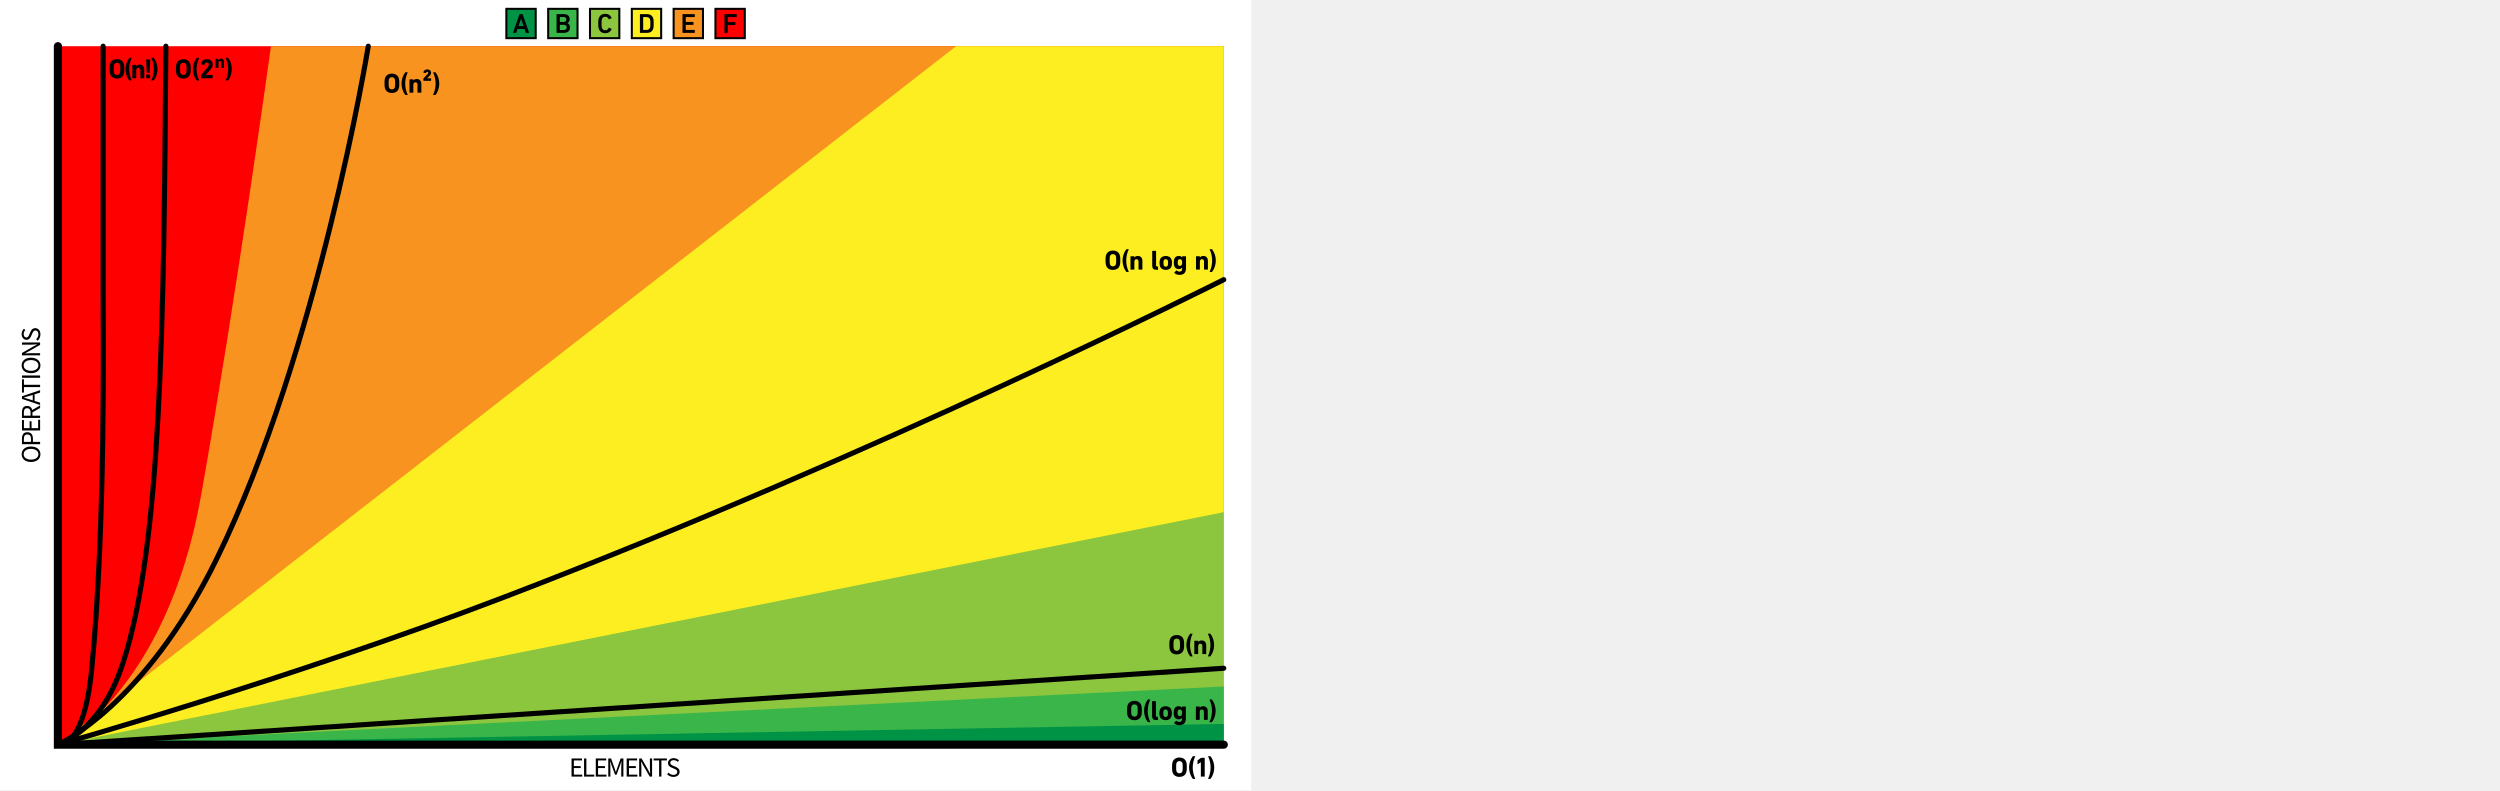
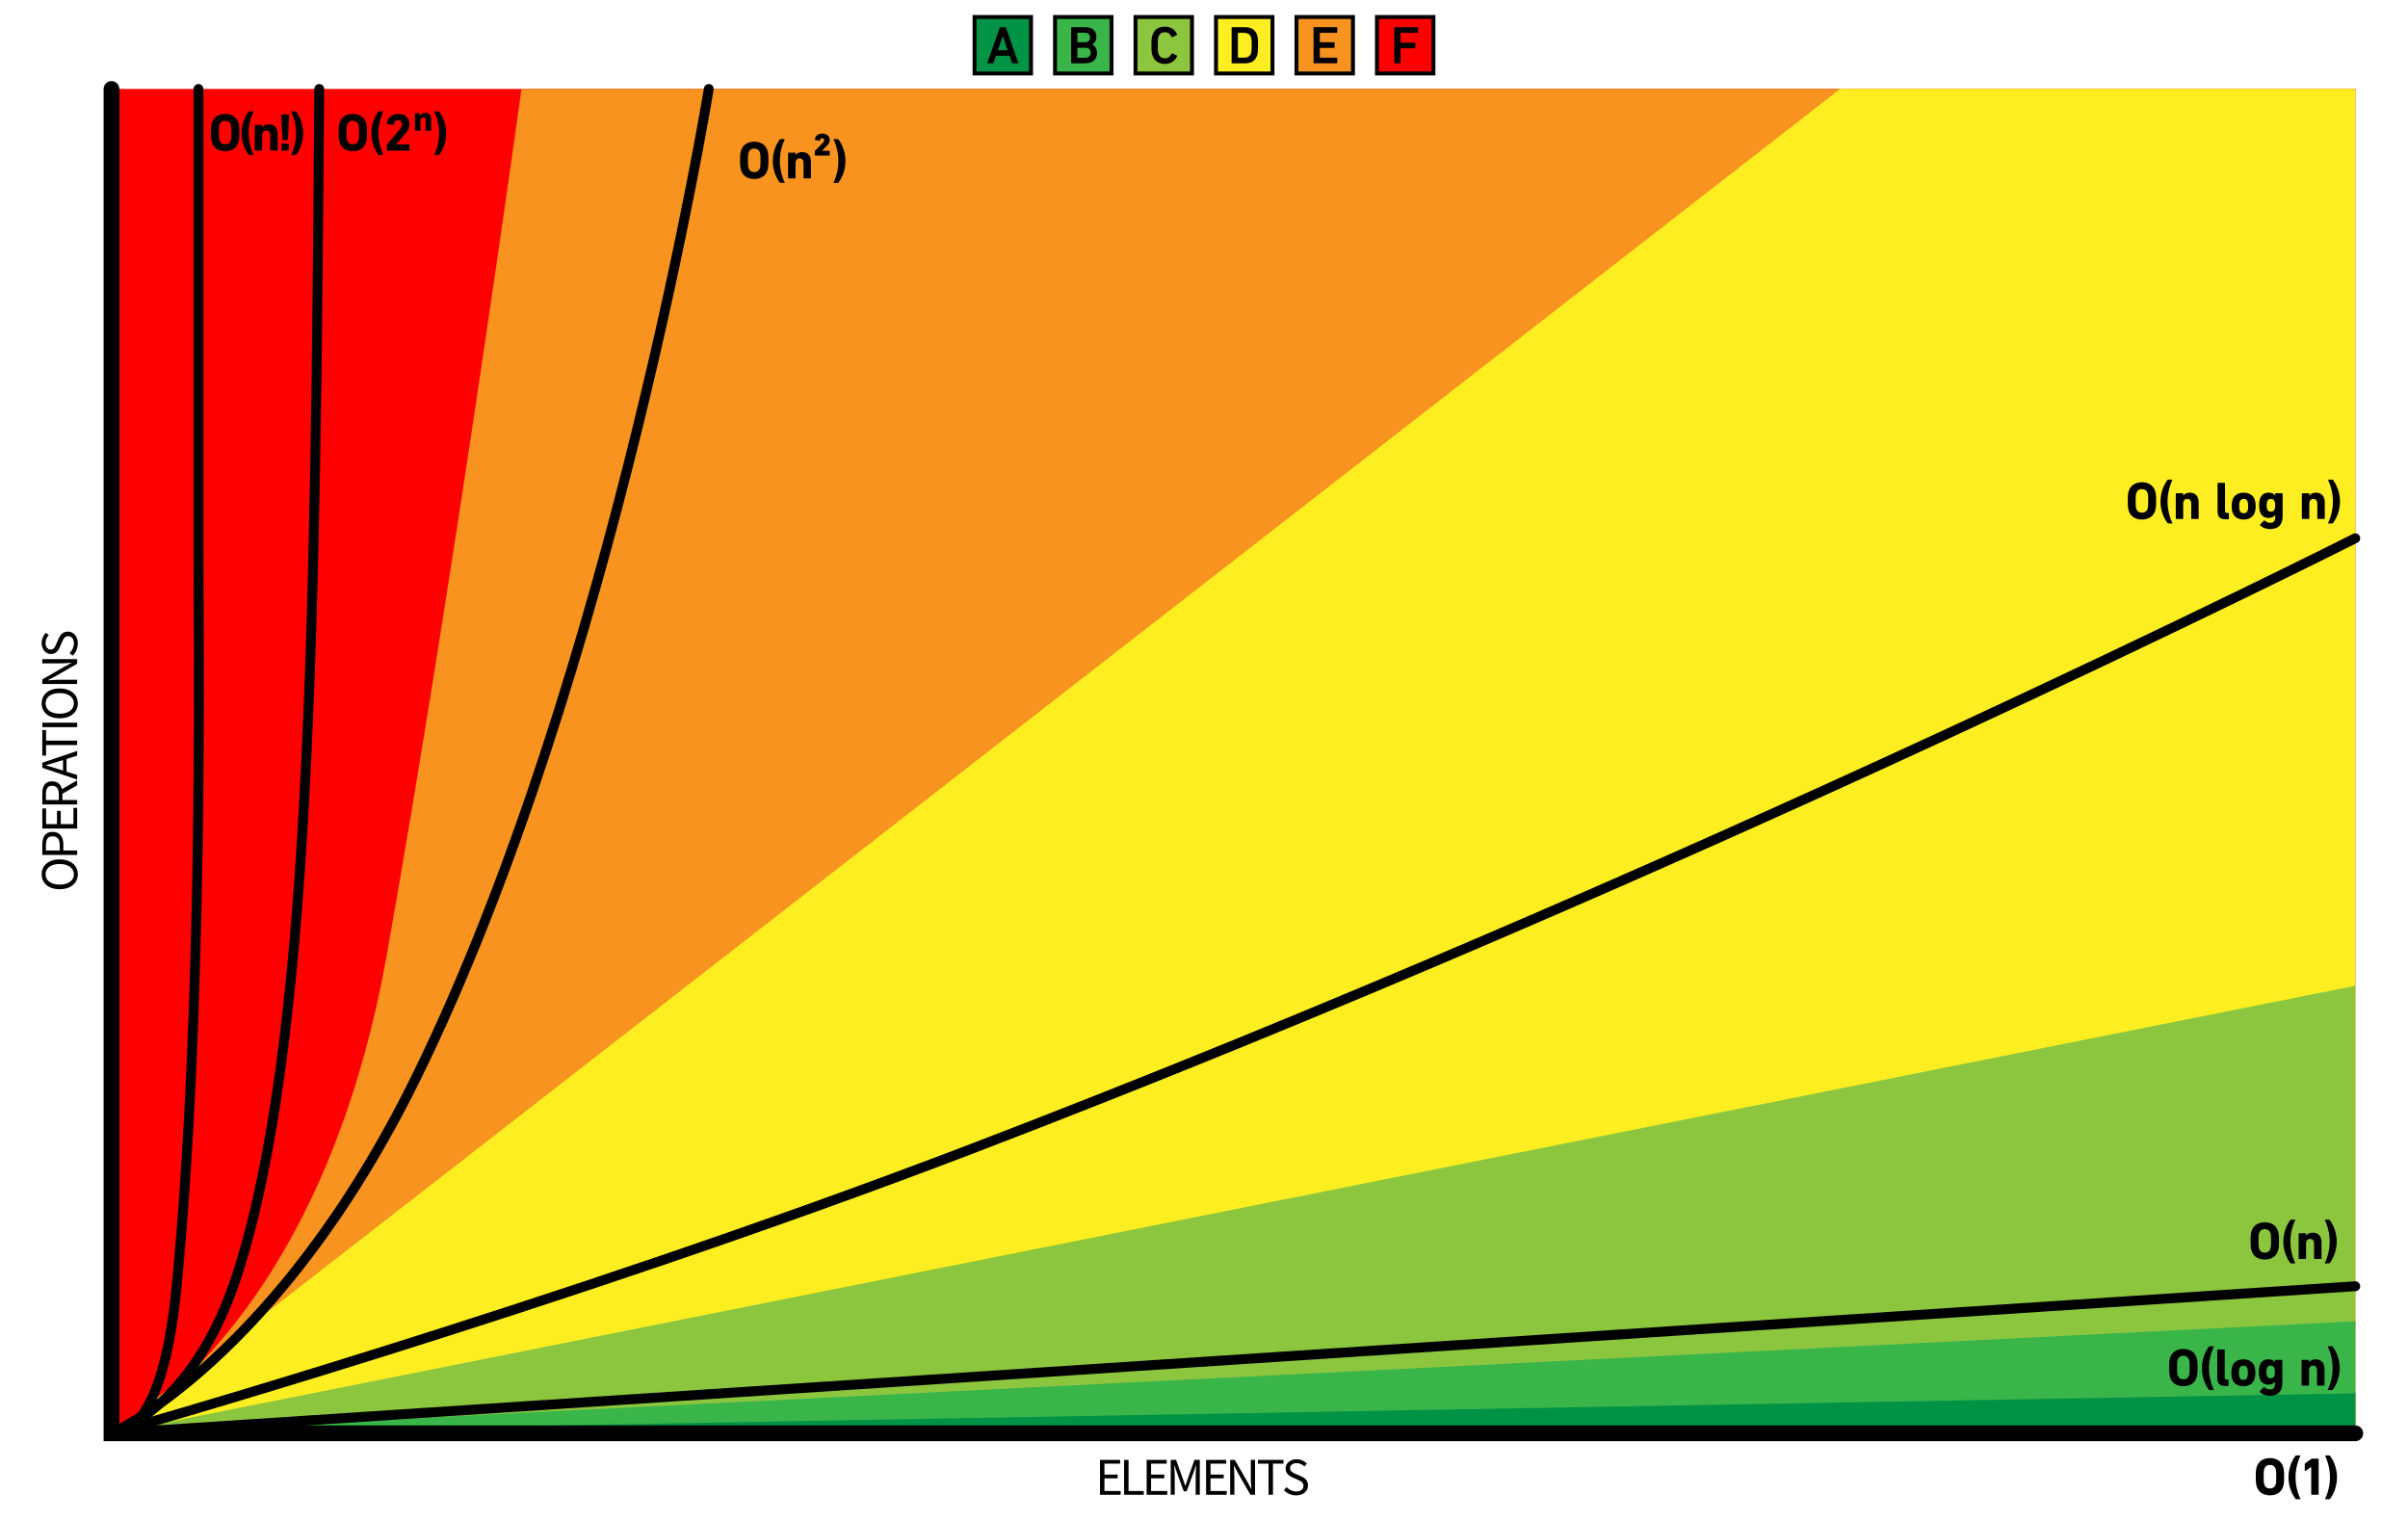
- <svg xmlns="http://www.w3.org/2000/svg" id="Calque_1" version="1.1" viewBox="0 0 4891.49 1546">
+ <svg xmlns="http://www.w3.org/2000/svg" id="Calque_1" version="1.1" viewBox="0 0 2448 1546">
  <defs>
    <style>
      .st0, .st1, .st2, .st3, .st4, .st5 {
        stroke-width: 4px;
      }

      .st0, .st1, .st2, .st3, .st4, .st5, .st6, .st7 {
        stroke: #000;
        stroke-miterlimit: 10;
      }

      .st0, .st8 {
        fill: #39b54a;
      }

      .st1, .st9 {
        fill: red;
      }

      .st2, .st10 {
        fill: #8cc63f;
      }

      .st3, .st11 {
        fill: #fcee21;
      }

      .st12, .st5 {
        fill: #009245;
      }

      .st4, .st13 {
        fill: #f7931e;
      }

      .st14 {
        fill: #fff;
      }

      .st6 {
        stroke-width: 16px;
      }

      .st6, .st7 {
        fill: none;
        stroke-linecap: round;
      }

      .st7 {
        stroke-width: 10px;
      }
    </style>
  </defs>
  <g id="Fond">
    <rect class="st14" width="2448" height="1546" />
  </g>
  <g id="Couleurs">
    <rect class="st9" x="113.34" y="90.42" width="2281.07" height="1366.6" />
    <path class="st13" d="M113.34,1457.01s210.88-98.01,280.18-488.09c69.3-390.08,136.63-878.5,136.63-878.5h1864.26v1366.6H113.34Z" />
    <polygon class="st11" points="113.34 1457.01 1870.67 90.42 2394.41 90.42 2394.41 547.16 2394.41 1457.01 113.34 1457.01" />
    <polygon class="st10" points="113.34 1457.01 2394.41 1002.08 2394.41 1457.01 113.34 1457.01" />
    <polygon class="st8" points="113.34 1457.01 2394.41 1343.16 2394.41 1457.01 113.34 1457.01" />
    <polygon class="st12" points="113.34 1457.01 2394.41 1457.01 2394.41 1416.42 113.34 1457.01" />
  </g>
  <g id="Lignes">
    <path class="st7" d="M113.34,1457.01s50.37,13.55,66-146.86c27.72-284.47,22.44-657.39,22.44-745.84V90.42" />
    <line class="st7" x1="113.34" y1="1457.01" x2="2394.41" y2="1307.51" />
    <path class="st7" d="M113.34,1457.01s452.45-127.72,874.21-289.09c732.59-280.31,1406.86-620.76,1406.86-620.76" />
    <path class="st7" d="M113.34,1457.01s168.97-74.91,310.21-362.69C623.07,687.84,720.57,90.42,720.57,90.42" />
    <path class="st7" d="M113.34,1457.01s83.16-22.11,128.05-162.04c74.59-232.54,79.2-658.71,83.16-1204.56" />
    <polyline class="st6" points="2394.41 1457.01 113.34 1457.01 113.34 90.42" />
  </g>
  <g id="Labels">
    <g>
      <path d="M228.9,153.69c-3.2,0-6-.74-8.4-2.21-2.39-1.48-4.06-3.71-5-6.7-.22-.65-.39-1.28-.51-1.89-.13-.61-.23-1.3-.3-2.05-.07-.76-.13-1.62-.16-2.59-.04-.97-.05-2.14-.05-3.51s.02-2.54.05-3.51c.04-.97.09-1.84.16-2.59.07-.76.17-1.44.3-2.05s.3-1.24.51-1.89c.94-2.95,2.6-5.17,5-6.67,2.39-1.49,5.19-2.24,8.4-2.24s6,.75,8.4,2.24c2.39,1.49,4.06,3.72,5,6.67.22.65.39,1.28.51,1.89.13.61.22,1.3.3,2.05.07.76.13,1.62.16,2.59.04.97.05,2.14.05,3.51s-.02,2.54-.05,3.51c-.04.97-.09,1.84-.16,2.59-.07.76-.17,1.44-.3,2.05s-.3,1.24-.51,1.89c-.94,2.99-2.6,5.22-5,6.7-2.39,1.48-5.19,2.21-8.4,2.21ZM228.9,146.67c1.51,0,2.75-.36,3.73-1.08.97-.72,1.66-1.71,2.05-2.97.11-.32.2-.69.27-1.11.07-.41.14-.92.19-1.51s.09-1.32.11-2.19c.02-.86.03-1.89.03-3.08s0-2.21-.03-3.08c-.02-.86-.05-1.59-.11-2.19-.05-.59-.12-1.1-.19-1.51-.07-.41-.16-.78-.27-1.11-.4-1.26-1.08-2.25-2.05-2.97s-2.21-1.08-3.73-1.08-2.75.36-3.73,1.08c-.97.72-1.66,1.71-2.05,2.97-.11.32-.2.69-.27,1.11-.07.41-.14.92-.19,1.51s-.09,1.32-.11,2.19c-.02.86-.03,1.89-.03,3.08s0,2.21.03,3.08c.02.86.05,1.59.11,2.19.05.59.12,1.1.19,1.51.07.41.16.78.27,1.11.4,1.26,1.08,2.25,2.05,2.97s2.21,1.08,3.73,1.08Z" />
      <path d="M252.56,157.09c-2.38-3.28-4.13-6.79-5.27-10.53-1.13-3.74-1.7-7.47-1.7-11.18s.57-7.43,1.7-11.18c1.13-3.74,2.89-7.25,5.27-10.53.25-.36.54-.54.86-.54h3.89c.4,0,.5.18.32.54-1.58,3.28-2.79,6.79-3.62,10.53s-1.24,7.47-1.24,11.18.42,7.45,1.27,11.23,2.04,7.27,3.59,10.48c.18.36.07.54-.32.54h-3.89c-.32,0-.61-.18-.86-.54Z" />
      <path d="M275.22,153.1c-.36,0-.54-.18-.54-.54v-15.05c0-1.44-.33-2.6-1-3.47s-1.68-1.3-3.05-1.3-2.3.43-3.02,1.3c-.72.87-1.08,2.02-1.08,3.47v15.05c0,.36-.18.54-.54.54h-6.48c-.36,0-.54-.18-.54-.54v-25.06c0-.36.18-.54.54-.54h6.48c.36,0,.54.18.54.54v1.84h.05c.61-.83,1.47-1.53,2.56-2.11,1.1-.58,2.49-.86,4.19-.86,1.44,0,2.72.23,3.83.7,1.12.47,2.05,1.13,2.81,2,.76.86,1.32,1.89,1.7,3.08s.57,2.5.57,3.94v16.47c0,.36-.18.54-.54.54h-6.48Z" />
      <path d="M287.73,142.35c-.36,0-.54-.18-.54-.54l-1.3-24.89c0-.36.18-.54.54-.54h7.02c.36,0,.54.18.54.54l-1.3,24.89c0,.36-.18.54-.54.54h-4.43,0ZM286.16,146.4c0-.36.18-.54.54-.54h6.48c.36,0,.54.18.54.54v6.16c0,.36-.18.54-.54.54h-6.48c-.36,0-.54-.18-.54-.54v-6.16Z" />
      <path d="M296.14,157.09c1.55-3.2,2.74-6.7,3.59-10.48s1.27-7.52,1.27-11.23-.41-7.43-1.24-11.18c-.83-3.74-2.03-7.25-3.62-10.53-.18-.36-.07-.54.32-.54h3.89c.32,0,.61.18.86.54,2.38,3.28,4.13,6.79,5.26,10.53s1.7,7.47,1.7,11.18-.57,7.43-1.7,11.18c-1.13,3.74-2.89,7.25-5.26,10.53-.25.36-.54.54-.86.54h-3.89c-.4,0-.5-.18-.32-.54Z" />
    </g>
    <g>
      <path d="M358.66,153.69c-3.2,0-6-.74-8.4-2.21-2.39-1.48-4.06-3.71-5-6.7-.22-.65-.39-1.28-.51-1.89-.13-.61-.23-1.3-.3-2.05-.07-.76-.13-1.62-.16-2.59-.04-.97-.05-2.14-.05-3.51s.02-2.54.05-3.51c.04-.97.09-1.84.16-2.59.07-.76.17-1.44.3-2.05.13-.61.3-1.24.51-1.89.94-2.95,2.6-5.17,5-6.67,2.39-1.49,5.19-2.24,8.4-2.24s6,.75,8.4,2.24c2.39,1.49,4.06,3.72,5,6.67.22.65.39,1.28.51,1.89.13.61.22,1.3.3,2.05.07.76.13,1.62.16,2.59.04.97.05,2.14.05,3.51s-.02,2.54-.05,3.51c-.04.97-.09,1.84-.16,2.59-.07.76-.17,1.44-.3,2.05-.13.61-.3,1.24-.51,1.89-.94,2.99-2.6,5.22-5,6.7-2.39,1.48-5.19,2.21-8.4,2.21ZM358.66,146.67c1.51,0,2.75-.36,3.73-1.08.97-.72,1.66-1.71,2.05-2.97.11-.32.2-.69.27-1.11.07-.41.14-.92.19-1.51s.09-1.32.11-2.19c.02-.86.03-1.89.03-3.08s0-2.21-.03-3.08c-.02-.86-.05-1.59-.11-2.19-.05-.59-.12-1.1-.19-1.51-.07-.41-.16-.78-.27-1.11-.4-1.26-1.08-2.25-2.05-2.97s-2.21-1.08-3.73-1.08-2.75.36-3.73,1.08c-.97.72-1.66,1.71-2.05,2.97-.11.32-.2.69-.27,1.11-.07.41-.14.92-.19,1.51s-.09,1.32-.11,2.19c-.02.86-.03,1.89-.03,3.08s0,2.21.03,3.08c.02.86.05,1.59.11,2.19.05.59.12,1.1.19,1.51.07.41.16.78.27,1.11.4,1.26,1.08,2.25,2.05,2.97s2.21,1.08,3.73,1.08Z" />
      <path d="M384.49,157.09c-2.38-3.28-4.13-6.79-5.27-10.53-1.13-3.74-1.7-7.47-1.7-11.18s.57-7.43,1.7-11.18c1.13-3.74,2.89-7.25,5.27-10.53.25-.36.54-.54.86-.54h3.89c.4,0,.5.18.32.54-1.58,3.28-2.79,6.79-3.62,10.53s-1.24,7.47-1.24,11.18.42,7.45,1.27,11.23c.85,3.78,2.04,7.27,3.59,10.48.18.36.07.54-.32.54h-3.89c-.32,0-.61-.18-.86-.54Z" />
      <path d="M393.32,147.54c0-.29.09-.54.27-.76l12.91-15.34c.72-.83,1.26-1.65,1.62-2.46.36-.81.54-1.68.54-2.62,0-1.22-.35-2.23-1.05-3.02-.7-.79-1.68-1.19-2.94-1.19-2.56,0-4,1.44-4.32,4.32,0,.36-.2.5-.59.43l-5.94-.97c-.36-.07-.5-.29-.43-.65.11-1.26.43-2.47.97-3.62s1.3-2.16,2.29-3.02c.99-.86,2.18-1.56,3.56-2.08,1.39-.52,2.96-.78,4.73-.78s3.34.27,4.73.81,2.56,1.28,3.54,2.22c.97.94,1.72,2.05,2.24,3.33s.78,2.66.78,4.14c0,1.77-.33,3.36-1,4.79-.67,1.42-1.58,2.8-2.73,4.14l-9.67,11.41v.11h12.85c.36,0,.54.18.54.54v5.3c0,.36-.18.54-.54.54h-21.82c-.36,0-.54-.18-.54-.54v-5.02h0Z" />
      <path d="M421.91,115.05h4.48l.48,2.33h.13c1.44-1.46,3.32-2.76,5.72-2.76,4.06,0,5.62,2.88,5.62,7.28v10.93h-5.61v-10.25c0-2.17-.31-3.26-2.15-3.26-1.1,0-1.96.62-3.07,1.68v11.83h-5.61v-17.78h0Z" />
      <path d="M441.56,157.09c1.55-3.2,2.74-6.7,3.59-10.48s1.27-7.52,1.27-11.23-.41-7.43-1.24-11.18c-.83-3.74-2.03-7.25-3.62-10.53-.18-.36-.07-.54.32-.54h3.89c.32,0,.61.18.86.54,2.38,3.28,4.13,6.79,5.26,10.53s1.7,7.47,1.7,11.18-.57,7.43-1.7,11.18c-1.13,3.74-2.89,7.25-5.26,10.53-.25.36-.54.54-.86.54h-3.89c-.4,0-.5-.18-.32-.54Z" />
    </g>
    <g>
      <path d="M766.77,181.94c-3.2,0-6-.74-8.4-2.21-2.39-1.48-4.06-3.71-5-6.7-.22-.65-.39-1.28-.51-1.89-.13-.61-.23-1.3-.3-2.05-.07-.76-.13-1.62-.16-2.59-.04-.97-.05-2.14-.05-3.51s.02-2.54.05-3.51c.04-.97.09-1.84.16-2.59.07-.76.17-1.44.3-2.05s.3-1.24.51-1.89c.94-2.95,2.6-5.17,5-6.67,2.39-1.49,5.19-2.24,8.4-2.24s6,.75,8.4,2.24c2.39,1.49,4.06,3.72,5,6.67.22.65.39,1.28.51,1.89.13.61.22,1.3.3,2.05.07.76.13,1.62.16,2.59.04.97.05,2.14.05,3.51s-.02,2.54-.05,3.51c-.04.97-.09,1.84-.16,2.59-.07.76-.17,1.44-.3,2.05s-.3,1.24-.51,1.89c-.94,2.99-2.6,5.22-5,6.7-2.39,1.48-5.19,2.21-8.4,2.21ZM766.77,174.92c1.51,0,2.75-.36,3.73-1.08.97-.72,1.66-1.71,2.05-2.97.11-.32.2-.69.27-1.11.07-.41.14-.92.19-1.51s.09-1.32.11-2.19c.02-.86.03-1.89.03-3.08s0-2.21-.03-3.08c-.02-.86-.05-1.59-.11-2.19-.05-.59-.12-1.1-.19-1.51-.07-.41-.16-.78-.27-1.11-.4-1.26-1.08-2.25-2.05-2.97s-2.21-1.08-3.73-1.08-2.75.36-3.73,1.08c-.97.72-1.66,1.71-2.05,2.97-.11.32-.2.69-.27,1.11-.07.41-.14.92-.19,1.51s-.09,1.32-.11,2.19c-.02.86-.03,1.89-.03,3.08s0,2.21.03,3.08c.02.86.05,1.59.11,2.19.05.59.12,1.1.19,1.51.07.41.16.78.27,1.11.4,1.26,1.08,2.25,2.05,2.97s2.21,1.08,3.73,1.08Z" />
      <path d="M792.6,185.35c-2.38-3.28-4.13-6.79-5.27-10.53-1.13-3.74-1.7-7.47-1.7-11.18s.57-7.43,1.7-11.18c1.13-3.74,2.89-7.25,5.27-10.53.25-.36.54-.54.86-.54h3.89c.4,0,.5.18.32.54-1.58,3.28-2.79,6.79-3.62,10.53s-1.24,7.47-1.24,11.18.42,7.45,1.27,11.23c.85,3.78,2.04,7.27,3.59,10.48.18.36.07.54-.32.54h-3.89c-.32,0-.61-.18-.86-.54h0Z" />
      <path d="M817.42,181.35c-.36,0-.54-.18-.54-.54v-15.05c0-1.44-.33-2.6-1-3.47s-1.68-1.3-3.05-1.3-2.3.43-3.02,1.3c-.72.87-1.08,2.02-1.08,3.47v15.05c0,.36-.18.54-.54.54h-6.48c-.36,0-.54-.18-.54-.54v-25.06c0-.36.18-.54.54-.54h6.48c.36,0,.54.18.54.54v1.84h.05c.61-.83,1.47-1.53,2.56-2.11,1.1-.58,2.49-.86,4.19-.86,1.44,0,2.72.23,3.83.7,1.12.47,2.05,1.13,2.81,2,.76.86,1.32,1.89,1.7,3.08s.57,2.5.57,3.94v16.47c0,.36-.18.54-.54.54h-6.48Z" />
-       <path d="M828.88,158.13c-.36,0-.54-.18-.54-.54v-3.56c0-.36.14-.67.43-.92l7.78-7.94c.4-.4.72-.82.97-1.27s.38-.93.38-1.43c0-.61-.17-1.1-.51-1.46s-.83-.54-1.47-.54c-1.24,0-1.97.68-2.19,2.05-.07.4-.27.56-.6.49l-4.31-.7c-.36-.07-.51-.27-.44-.59.04-.68.23-1.38.59-2.08.36-.7.85-1.34,1.48-1.92s1.41-1.04,2.35-1.4,2.03-.54,3.29-.54c2.16,0,3.93.6,5.32,1.8s2.08,2.81,2.08,4.82c0,1.15-.23,2.15-.68,3.01s-1.11,1.7-1.97,2.53l-5.18,5.28v.05h7.29c.36,0,.54.18.54.55v3.77c0,.36-.18.55-.54.55h-14.09.02Z" />
+       <path d="M828.88,158.13c-.36,0-.54-.18-.54-.54v-3.56c0-.36.14-.67.43-.92l7.78-7.94c.4-.4.72-.82.97-1.27s.38-.93.38-1.43c0-.61-.17-1.1-.51-1.46s-.83-.54-1.47-.54c-1.24,0-1.97.68-2.19,2.05-.07.4-.27.56-.6.49l-4.31-.7c-.36-.07-.51-.27-.44-.59.04-.68.23-1.38.59-2.08.36-.7.85-1.34,1.48-1.92s1.41-1.04,2.35-1.4,2.03-.54,3.29-.54c2.16,0,3.93.6,5.32,1.8s2.08,2.81,2.08,4.82c0,1.15-.23,2.15-.68,3.01s-1.11,1.7-1.97,2.53l-5.18,5.28v.05h7.29c.36,0,.54.18.54.55v3.77c0,.36-.18.55-.54.55h-14.09.02,0Z" />
      <path d="M847.46,185.35c1.55-3.2,2.74-6.7,3.59-10.48.85-3.78,1.27-7.52,1.27-11.23s-.41-7.43-1.24-11.18c-.83-3.74-2.03-7.25-3.62-10.53-.18-.36-.07-.54.32-.54h3.89c.32,0,.61.18.86.54,2.38,3.28,4.13,6.79,5.26,10.53s1.7,7.47,1.7,11.18-.57,7.43-1.7,11.18c-1.13,3.74-2.89,7.25-5.26,10.53-.25.36-.54.54-.86.54h-3.89c-.4,0-.5-.18-.32-.54h0Z" />
    </g>
    <g>
      <path d="M2177.52,528.13c-3.2,0-6-.74-8.4-2.21-2.39-1.48-4.06-3.71-4.99-6.7-.22-.65-.39-1.28-.51-1.89-.13-.61-.22-1.3-.3-2.05-.07-.76-.13-1.62-.16-2.59-.04-.97-.05-2.14-.05-3.51s.02-2.54.05-3.51c.04-.97.09-1.84.16-2.59s.17-1.44.3-2.05c.13-.61.3-1.24.51-1.89.94-2.95,2.6-5.17,4.99-6.67,2.39-1.49,5.19-2.24,8.4-2.24s6,.75,8.4,2.24c2.39,1.49,4.06,3.72,4.99,6.67.22.65.39,1.28.51,1.89.12.61.22,1.3.3,2.05.07.76.12,1.62.16,2.59.04.97.05,2.14.05,3.51s-.02,2.54-.05,3.51c-.04.97-.09,1.84-.16,2.59-.07.76-.17,1.44-.3,2.05-.13.61-.3,1.24-.51,1.89-.94,2.99-2.6,5.22-4.99,6.7-2.39,1.48-5.19,2.21-8.4,2.21ZM2177.52,521.11c1.51,0,2.75-.36,3.73-1.08.97-.72,1.66-1.71,2.05-2.97.11-.32.2-.69.27-1.11.07-.41.13-.92.19-1.51.05-.59.09-1.32.11-2.19.02-.86.03-1.89.03-3.08s0-2.21-.03-3.08c-.02-.86-.05-1.59-.11-2.19-.05-.59-.12-1.1-.19-1.51-.07-.41-.16-.78-.27-1.11-.4-1.26-1.08-2.25-2.05-2.97s-2.21-1.08-3.73-1.08-2.75.36-3.73,1.08c-.97.72-1.66,1.71-2.05,2.97-.11.32-.2.69-.27,1.11-.07.41-.13.92-.19,1.51-.05.59-.09,1.32-.11,2.19-.02.86-.03,1.89-.03,3.08s0,2.21.03,3.08c.02.86.05,1.59.11,2.19.05.59.12,1.1.19,1.51.07.41.16.78.27,1.11.4,1.26,1.08,2.25,2.05,2.97s2.21,1.08,3.73,1.08Z" />
      <path d="M2203.35,531.53c-2.38-3.28-4.13-6.79-5.26-10.53-1.13-3.74-1.7-7.47-1.7-11.18s.57-7.43,1.7-11.18c1.13-3.74,2.89-7.25,5.26-10.53.25-.36.54-.54.86-.54h3.89c.4,0,.5.18.32.54-1.58,3.28-2.79,6.79-3.62,10.53s-1.24,7.47-1.24,11.18.42,7.45,1.27,11.23c.84,3.78,2.04,7.27,3.59,10.48.18.36.07.54-.32.54h-3.89c-.32,0-.61-.18-.86-.54h0Z" />
      <path d="M2228.17,527.54c-.36,0-.54-.18-.54-.54v-15.05c0-1.44-.33-2.6-1-3.47s-1.68-1.3-3.05-1.3-2.3.43-3.02,1.3-1.08,2.02-1.08,3.47v15.05c0,.36-.18.54-.54.54h-6.48c-.36,0-.54-.18-.54-.54v-25.06c0-.36.18-.54.54-.54h6.48c.36,0,.54.18.54.54v1.84h.05c.61-.83,1.47-1.53,2.57-2.11s2.49-.86,4.18-.86c1.44,0,2.72.23,3.83.7,1.12.47,2.05,1.13,2.81,2,.76.86,1.32,1.89,1.7,3.08.38,1.19.57,2.5.57,3.94v16.47c0,.36-.18.54-.54.54h-6.48Z" />
      <path d="M2262.51,527.86c-2.92,0-5-.66-6.24-1.97s-1.86-3.43-1.86-6.35v-28.19c0-.36.18-.54.54-.54h6.48c.36,0,.54.18.54.54v27.64c0,.9.18,1.54.54,1.92s.94.57,1.73.57h1.13c.36,0,.54.18.54.54v5.3c0,.36-.18.54-.54.54h-2.86,0Z" />
      <path d="M2280.94,528.13c-2.77,0-5.17-.63-7.18-1.89-2.02-1.26-3.4-3.08-4.16-5.45-.29-.94-.5-1.9-.65-2.89-.14-.99-.22-2.13-.22-3.43s.07-2.44.22-3.43c.14-.99.36-1.95.65-2.89.76-2.38,2.14-4.19,4.16-5.45s4.41-1.89,7.18-1.89,5.17.63,7.18,1.89c2.02,1.26,3.4,3.08,4.16,5.45.29.94.5,1.9.65,2.89.14.99.22,2.13.22,3.43s-.07,2.44-.22,3.43c-.14.99-.36,1.95-.65,2.89-.76,2.38-2.14,4.19-4.16,5.45s-4.41,1.89-7.18,1.89ZM2280.94,521.76c2.09,0,3.44-.94,4.05-2.81.18-.61.31-1.23.38-1.86.07-.63.11-1.5.11-2.62s-.04-1.99-.11-2.62-.2-1.25-.38-1.86c-.61-1.87-1.96-2.81-4.05-2.81s-3.44.94-4.05,2.81c-.18.61-.31,1.23-.38,1.86-.07.63-.11,1.5-.11,2.62s.04,1.99.11,2.62.2,1.25.38,1.86c.61,1.87,1.96,2.81,4.05,2.81Z" />
-       <path d="M2307.55,537.85c-.97,0-1.94-.1-2.92-.3-.97-.2-1.9-.47-2.78-.81-.88-.34-1.68-.76-2.4-1.24-.72-.49-1.32-1.02-1.78-1.59-.22-.29-.2-.56.05-.81l3.83-3.89c.25-.25.52-.25.81,0,.83.72,1.67,1.28,2.54,1.67.86.4,1.82.59,2.86.59,1.84,0,3.17-.48,4-1.43s1.24-2.4,1.24-4.35v-2.21h-.05c-.58.94-1.42,1.67-2.54,2.21-1.12.54-2.5.81-4.16.81-2.16,0-3.99-.53-5.48-1.59s-2.58-2.64-3.27-4.73c-.29-.97-.5-1.95-.65-2.94-.14-.99-.21-2.19-.21-3.59s.07-2.61.21-3.62.36-1.98.65-2.92c.68-2.09,1.77-3.66,3.27-4.73,1.49-1.06,3.32-1.59,5.48-1.59,1.66,0,3.04.27,4.16.81,1.12.54,1.96,1.28,2.54,2.21h.05v-1.89c0-.36.18-.54.54-.54h6.48c.36,0,.54.18.54.54v22.79c0,8.75-4.34,13.12-13.01,13.12v.02ZM2308.63,520.14c1.04,0,1.88-.23,2.51-.7.63-.47,1.09-1.17,1.38-2.11.18-.5.31-1.03.38-1.59.07-.56.11-1.25.11-2.08s-.04-1.52-.11-2.08c-.07-.56-.2-1.09-.38-1.59-.29-.94-.75-1.64-1.38-2.11-.63-.47-1.47-.7-2.51-.7s-1.87.23-2.48.7c-.61.47-1.08,1.17-1.4,2.11-.14.5-.25,1.04-.32,1.59-.07.56-.11,1.25-.11,2.08s.04,1.52.11,2.08.18,1.09.32,1.59c.32.94.79,1.64,1.4,2.11.61.47,1.44.7,2.48.7Z" />
+       <path d="M2307.55,537.85c-.97,0-1.94-.1-2.92-.3-.97-.2-1.9-.47-2.78-.81-.88-.34-1.68-.76-2.4-1.24-.72-.49-1.32-1.02-1.78-1.59-.22-.29-.2-.56.05-.81l3.83-3.89c.25-.25.52-.25.81,0,.83.72,1.67,1.28,2.54,1.67.86.4,1.82.59,2.86.59,1.84,0,3.17-.48,4-1.43s1.24-2.4,1.24-4.35v-2.21h-.05c-.58.94-1.42,1.67-2.54,2.21-1.12.54-2.5.81-4.16.81-2.16,0-3.99-.53-5.48-1.59s-2.58-2.64-3.27-4.73c-.29-.97-.5-1.95-.65-2.94-.14-.99-.21-2.19-.21-3.59s.07-2.61.21-3.62.36-1.98.65-2.92c.68-2.09,1.77-3.66,3.27-4.73,1.49-1.06,3.32-1.59,5.48-1.59,1.66,0,3.04.27,4.16.81,1.12.54,1.96,1.28,2.54,2.21h.05v-1.89c0-.36.18-.54.54-.54h6.48c.36,0,.54.18.54.54v22.79c0,8.75-4.34,13.12-13.01,13.12v.02h0ZM2308.63,520.14c1.04,0,1.88-.23,2.51-.7.63-.47,1.09-1.17,1.38-2.11.18-.5.31-1.03.38-1.59.07-.56.11-1.25.11-2.08s-.04-1.52-.11-2.08c-.07-.56-.2-1.09-.38-1.59-.29-.94-.75-1.64-1.38-2.11-.63-.47-1.47-.7-2.51-.7s-1.87.23-2.48.7c-.61.47-1.08,1.17-1.4,2.11-.14.5-.25,1.04-.32,1.59-.07.56-.11,1.25-.11,2.08s.04,1.52.11,2.08.18,1.09.32,1.59c.32.94.79,1.64,1.4,2.11.61.47,1.44.7,2.48.7Z" />
      <path d="M2356.36,527.54c-.36,0-.54-.18-.54-.54v-15.05c0-1.44-.33-2.6-1-3.47s-1.68-1.3-3.05-1.3c-1.29,0-2.3.43-3.02,1.3s-1.08,2.02-1.08,3.47v15.05c0,.36-.18.54-.54.54h-6.48c-.36,0-.54-.18-.54-.54v-25.06c0-.36.18-.54.54-.54h6.48c.36,0,.54.18.54.54v1.84h.05c.61-.83,1.47-1.53,2.56-2.11,1.1-.58,2.49-.86,4.19-.86,1.44,0,2.72.23,3.83.7,1.12.47,2.05,1.13,2.81,2,.76.86,1.32,1.89,1.7,3.08.38,1.19.57,2.5.57,3.94v16.47c0,.36-.18.54-.54.54h-6.48Z" />
      <path d="M2366.81,531.53c1.55-3.2,2.75-6.7,3.59-10.48.85-3.78,1.27-7.52,1.27-11.23s-.41-7.43-1.24-11.18c-.83-3.74-2.04-7.25-3.62-10.53-.18-.36-.07-.54.32-.54h3.89c.32,0,.61.18.86.54,2.38,3.28,4.13,6.79,5.27,10.53,1.13,3.74,1.7,7.47,1.7,11.18s-.57,7.43-1.7,11.18c-1.13,3.74-2.89,7.25-5.27,10.53-.25.36-.54.54-.86.54h-3.89c-.4,0-.5-.18-.32-.54h0Z" />
    </g>
    <g>
      <path d="M2302.41,1280.39c-3.2,0-6-.74-8.4-2.21-2.39-1.48-4.06-3.71-5-6.7-.22-.65-.39-1.28-.51-1.89s-.22-1.3-.3-2.05c-.07-.76-.13-1.62-.16-2.59-.04-.97-.05-2.14-.05-3.51s.02-2.54.05-3.51.09-1.84.16-2.59.17-1.44.3-2.05c.13-.61.3-1.24.51-1.89.94-2.95,2.6-5.17,5-6.67,2.39-1.49,5.19-2.24,8.4-2.24s6,.75,8.4,2.24c2.39,1.49,4.06,3.72,5,6.67.22.65.39,1.28.51,1.89.13.61.22,1.3.3,2.05.07.76.13,1.62.16,2.59.04.97.05,2.14.05,3.51s-.02,2.54-.05,3.51c-.04.97-.09,1.84-.16,2.59-.07.76-.17,1.44-.3,2.05-.13.61-.3,1.24-.51,1.89-.94,2.99-2.6,5.22-5,6.7-2.39,1.48-5.19,2.21-8.4,2.21ZM2302.41,1273.37c1.51,0,2.75-.36,3.73-1.08.97-.72,1.66-1.71,2.05-2.97.11-.32.2-.69.27-1.11s.14-.92.19-1.51.09-1.32.11-2.19.03-1.89.03-3.08,0-2.21-.03-3.08c-.02-.86-.05-1.59-.11-2.19-.05-.59-.12-1.1-.19-1.51-.07-.41-.16-.78-.27-1.11-.4-1.26-1.08-2.25-2.05-2.97s-2.21-1.08-3.73-1.08-2.75.36-3.73,1.08c-.97.72-1.66,1.71-2.05,2.97-.11.32-.2.69-.27,1.11s-.13.92-.19,1.51c-.05.59-.09,1.32-.11,2.19-.02.86-.03,1.89-.03,3.08s0,2.21.03,3.08c.02.86.05,1.59.11,2.19.05.59.12,1.1.19,1.51.07.41.16.78.27,1.11.4,1.26,1.08,2.25,2.05,2.97s2.21,1.08,3.73,1.08Z" />
      <path d="M2328.23,1283.79c-2.38-3.28-4.13-6.79-5.26-10.53-1.13-3.74-1.7-7.47-1.7-11.18s.57-7.43,1.7-11.18c1.13-3.74,2.89-7.25,5.26-10.53.25-.36.54-.54.86-.54h3.89c.4,0,.5.18.32.54-1.58,3.28-2.79,6.79-3.62,10.53-.83,3.75-1.24,7.47-1.24,11.18s.42,7.45,1.27,11.23c.84,3.78,2.04,7.27,3.59,10.48.18.36.07.54-.32.54h-3.89c-.32,0-.61-.18-.86-.54h0Z" />
      <path d="M2353.06,1279.79c-.36,0-.54-.18-.54-.54v-15.05c0-1.44-.33-2.6-1-3.46-.67-.87-1.68-1.3-3.05-1.3s-2.3.43-3.02,1.3-1.08,2.02-1.08,3.46v15.05c0,.36-.18.54-.54.54h-6.48c-.36,0-.54-.18-.54-.54v-25.06c0-.36.18-.54.54-.54h6.48c.36,0,.54.18.54.54v1.84h.05c.61-.83,1.47-1.53,2.56-2.11,1.1-.58,2.49-.86,4.19-.86,1.44,0,2.72.23,3.83.7,1.12.47,2.05,1.13,2.81,2s1.32,1.89,1.7,3.08.57,2.5.57,3.94v16.47c0,.36-.18.54-.54.54h-6.48Z" />
      <path d="M2363.5,1283.79c1.55-3.21,2.75-6.7,3.59-10.48.85-3.78,1.27-7.52,1.27-11.23s-.41-7.43-1.24-11.18c-.83-3.74-2.03-7.25-3.62-10.53-.18-.36-.07-.54.32-.54h3.89c.32,0,.61.18.86.54,2.38,3.28,4.13,6.79,5.26,10.53,1.13,3.75,1.7,7.47,1.7,11.18s-.57,7.43-1.7,11.18c-1.13,3.74-2.89,7.25-5.26,10.53-.25.36-.54.54-.86.54h-3.89c-.4,0-.5-.18-.32-.54h0Z" />
    </g>
    <g>
      <path d="M2219.63,1409.13c-3.2,0-6-.74-8.4-2.21-2.39-1.48-4.06-3.71-5-6.7-.22-.65-.39-1.28-.51-1.89-.13-.61-.22-1.3-.3-2.05s-.13-1.62-.16-2.59-.05-2.14-.05-3.51.02-2.54.05-3.51c.04-.97.09-1.84.16-2.59s.17-1.44.3-2.05c.13-.61.3-1.24.51-1.89.94-2.95,2.6-5.17,5-6.67,2.39-1.49,5.19-2.24,8.4-2.24s6,.75,8.4,2.24c2.39,1.5,4.06,3.72,5,6.67.22.65.39,1.28.51,1.89.13.61.22,1.3.3,2.05.07.76.13,1.62.16,2.59.04.97.05,2.14.05,3.51s-.02,2.54-.05,3.51c-.04.97-.09,1.84-.16,2.59-.07.76-.17,1.44-.3,2.05-.13.61-.3,1.24-.51,1.89-.94,2.99-2.6,5.22-5,6.7-2.39,1.48-5.19,2.21-8.4,2.21ZM2219.63,1402.11c1.51,0,2.75-.36,3.73-1.08.97-.72,1.66-1.71,2.05-2.97.11-.32.2-.69.27-1.11.07-.41.14-.92.19-1.51s.09-1.32.11-2.19c.02-.86.03-1.89.03-3.08s0-2.21-.03-3.08c-.02-.86-.05-1.59-.11-2.19-.05-.59-.12-1.1-.19-1.51-.07-.41-.16-.78-.27-1.11-.4-1.26-1.08-2.25-2.05-2.97s-2.21-1.08-3.73-1.08-2.75.36-3.73,1.08c-.97.72-1.66,1.71-2.05,2.97-.11.32-.2.69-.27,1.11-.07.41-.13.92-.19,1.51-.05.59-.09,1.32-.11,2.19-.02.86-.03,1.89-.03,3.08s0,2.21.03,3.08c.02.86.05,1.59.11,2.19.05.59.12,1.1.19,1.51.07.41.16.78.27,1.11.4,1.26,1.08,2.25,2.05,2.97s2.21,1.08,3.73,1.08Z" />
      <path d="M2245.45,1412.53c-2.38-3.28-4.13-6.79-5.26-10.53-1.13-3.74-1.7-7.47-1.7-11.18s.57-7.43,1.7-11.18c1.13-3.74,2.89-7.25,5.26-10.53.25-.36.54-.54.86-.54h3.89c.4,0,.5.18.32.54-1.58,3.28-2.79,6.79-3.62,10.53s-1.24,7.47-1.24,11.18.42,7.45,1.27,11.23c.84,3.78,2.04,7.27,3.59,10.48.18.36.07.54-.32.54h-3.89c-.32,0-.61-.18-.86-.54h0Z" />
      <path d="M2262.22,1408.86c-2.92,0-5-.66-6.24-1.97-1.24-1.31-1.86-3.43-1.86-6.35v-28.19c0-.36.18-.54.54-.54h6.48c.36,0,.54.18.54.54v27.64c0,.9.18,1.54.54,1.92s.94.57,1.73.57h1.13c.36,0,.54.18.54.54v5.3c0,.36-.18.54-.54.54h-2.86,0Z" />
      <path d="M2280.65,1409.13c-2.77,0-5.17-.63-7.18-1.89-2.02-1.26-3.4-3.08-4.16-5.45-.29-.94-.5-1.9-.65-2.89-.14-.99-.22-2.13-.22-3.43s.07-2.44.22-3.43c.14-.99.36-1.95.65-2.89.76-2.38,2.14-4.19,4.16-5.45s4.41-1.89,7.18-1.89,5.17.63,7.18,1.89c2.02,1.26,3.4,3.08,4.16,5.45.29.94.5,1.9.65,2.89.14.99.22,2.13.22,3.43s-.07,2.44-.22,3.43-.36,1.95-.65,2.89c-.76,2.38-2.14,4.19-4.16,5.45s-4.41,1.89-7.18,1.89ZM2280.65,1402.76c2.09,0,3.44-.94,4.05-2.81.18-.61.31-1.23.38-1.86.07-.63.11-1.5.11-2.62s-.04-1.99-.11-2.62-.2-1.25-.38-1.86c-.61-1.87-1.96-2.81-4.05-2.81s-3.44.94-4.05,2.81c-.18.61-.31,1.23-.38,1.86s-.11,1.5-.11,2.62.04,1.99.11,2.62.2,1.25.38,1.86c.61,1.87,1.96,2.81,4.05,2.81Z" />
      <path d="M2307.25,1418.85c-.97,0-1.94-.1-2.92-.3-.97-.2-1.9-.47-2.78-.81-.88-.34-1.68-.76-2.4-1.24-.72-.49-1.32-1.02-1.78-1.59-.22-.29-.2-.56.05-.81l3.83-3.89c.25-.25.52-.25.81,0,.83.72,1.67,1.28,2.54,1.67.86.4,1.82.59,2.86.59,1.84,0,3.17-.48,4-1.43.83-.96,1.24-2.4,1.24-4.35v-2.21h-.05c-.58.94-1.42,1.67-2.54,2.21-1.12.54-2.5.81-4.16.81-2.16,0-3.99-.53-5.48-1.59-1.49-1.06-2.58-2.64-3.27-4.72-.29-.97-.5-1.95-.65-2.94-.14-.99-.22-2.19-.22-3.59s.07-2.61.22-3.62c.14-1.01.36-1.98.65-2.92.68-2.09,1.77-3.66,3.27-4.72,1.49-1.06,3.32-1.59,5.48-1.59,1.66,0,3.04.27,4.16.81,1.12.54,1.96,1.28,2.54,2.21h.05v-1.89c0-.36.18-.54.54-.54h6.48c.36,0,.54.18.54.54v22.79c0,8.75-4.34,13.12-13.01,13.12h0ZM2308.33,1401.14c1.04,0,1.88-.23,2.51-.7s1.09-1.17,1.38-2.11c.18-.5.31-1.03.38-1.59.07-.56.11-1.25.11-2.08s-.04-1.52-.11-2.08c-.07-.56-.2-1.09-.38-1.59-.29-.94-.75-1.64-1.38-2.11s-1.47-.7-2.51-.7-1.87.23-2.48.7-1.08,1.17-1.4,2.11c-.14.5-.25,1.04-.32,1.59-.07.56-.11,1.25-.11,2.08s.04,1.52.11,2.08c.07.56.18,1.09.32,1.59.32.94.79,1.64,1.4,2.11s1.44.7,2.48.7Z" />
      <path d="M2356.07,1408.54c-.36,0-.54-.18-.54-.54v-15.05c0-1.44-.33-2.6-1-3.47s-1.68-1.3-3.05-1.3-2.3.43-3.02,1.3-1.08,2.02-1.08,3.47v15.05c0,.36-.18.54-.54.54h-6.48c-.36,0-.54-.18-.54-.54v-25.06c0-.36.18-.54.54-.54h6.48c.36,0,.54.18.54.54v1.84h.05c.61-.83,1.47-1.53,2.56-2.11,1.1-.58,2.49-.86,4.19-.86,1.44,0,2.72.23,3.83.7,1.12.47,2.05,1.13,2.81,2,.76.86,1.32,1.89,1.7,3.08s.57,2.5.57,3.94v16.47c0,.36-.18.54-.54.54h-6.48Z" />
      <path d="M2366.51,1412.53c1.55-3.2,2.75-6.7,3.59-10.48.85-3.78,1.27-7.52,1.27-11.23s-.41-7.43-1.24-11.18-2.03-7.25-3.62-10.53c-.18-.36-.07-.54.32-.54h3.89c.32,0,.61.18.86.54,2.38,3.28,4.13,6.79,5.26,10.53,1.13,3.74,1.7,7.47,1.7,11.18s-.57,7.43-1.7,11.18-2.89,7.25-5.26,10.53c-.25.36-.54.54-.86.54h-3.89c-.4,0-.5-.18-.32-.54h0Z" />
    </g>
    <g>
      <path d="M2307.66,1520.08c-3.21,0-6-.74-8.4-2.21-2.39-1.48-4.06-3.71-5-6.7-.22-.65-.39-1.28-.51-1.89-.13-.61-.23-1.3-.3-2.05-.07-.76-.13-1.62-.16-2.59-.04-.97-.05-2.14-.05-3.51s.02-2.54.05-3.51c.04-.97.09-1.84.16-2.59.07-.76.17-1.44.3-2.05.13-.61.3-1.24.51-1.89.94-2.95,2.6-5.17,5-6.67,2.39-1.49,5.19-2.24,8.4-2.24s6,.75,8.4,2.24c2.39,1.49,4.06,3.72,5,6.67.22.65.39,1.28.51,1.89.13.61.22,1.3.3,2.05.07.76.12,1.62.16,2.59s.05,2.14.05,3.51-.02,2.54-.05,3.51c-.04.97-.09,1.84-.16,2.59-.07.76-.17,1.44-.3,2.05s-.3,1.24-.51,1.89c-.94,2.99-2.6,5.22-5,6.7-2.39,1.48-5.19,2.21-8.4,2.21ZM2307.66,1513.06c1.51,0,2.75-.36,3.73-1.08s1.66-1.71,2.05-2.97c.11-.32.2-.69.27-1.11.07-.41.13-.92.19-1.51.05-.59.09-1.32.11-2.19.02-.86.03-1.89.03-3.08s0-2.21-.03-3.08c-.02-.86-.05-1.59-.11-2.19-.05-.59-.12-1.1-.19-1.51-.07-.41-.16-.78-.27-1.11-.4-1.26-1.08-2.25-2.05-2.97s-2.21-1.08-3.73-1.08-2.75.36-3.73,1.08c-.97.72-1.66,1.71-2.05,2.97-.11.32-.2.69-.27,1.11s-.14.92-.19,1.51-.09,1.32-.11,2.19c-.02.86-.03,1.89-.03,3.08s0,2.21.03,3.08.05,1.59.11,2.19c.05.59.12,1.1.19,1.51.07.41.16.78.27,1.11.4,1.26,1.08,2.25,2.05,2.97s2.21,1.08,3.73,1.08Z" />
      <path d="M2333.48,1523.48c-2.38-3.28-4.13-6.79-5.27-10.53s-1.7-7.47-1.7-11.18.57-7.43,1.7-11.18c1.13-3.74,2.89-7.25,5.27-10.53.25-.36.54-.54.86-.54h3.89c.4,0,.5.18.32.54-1.58,3.28-2.79,6.79-3.62,10.53-.83,3.75-1.24,7.47-1.24,11.18s.42,7.45,1.27,11.23,2.04,7.27,3.59,10.48c.18.36.07.54-.32.54h-3.89c-.32,0-.61-.18-.86-.54h0Z" />
      <path d="M2349.59,1491.29h-.11l-5.83,4c-.4.25-.59.14-.59-.32v-6.7c0-.29.13-.54.38-.76l6.16-4.43c.25-.22.58-.32.97-.32h6.05c.36,0,.54.18.54.54v35.64c0,.36-.18.54-.54.54h-6.48c-.36,0-.54-.18-.54-.54v-27.65h0Z" />
      <path d="M2363.79,1523.48c1.55-3.21,2.74-6.7,3.59-10.48s1.27-7.52,1.27-11.23-.41-7.43-1.24-11.18c-.83-3.74-2.04-7.25-3.62-10.53-.18-.36-.07-.54.32-.54h3.89c.32,0,.61.18.86.54,2.38,3.28,4.13,6.79,5.26,10.53,1.13,3.75,1.7,7.47,1.7,11.18s-.57,7.43-1.7,11.18-2.89,7.25-5.26,10.53c-.25.36-.54.54-.86.54h-3.89c-.4,0-.5-.18-.32-.54h0Z" />
    </g>
    <g>
      <path d="M1118.28,1484.04h20.43v3.82h-15.92v11.11h13.43v3.82h-13.43v12.88h16.46v3.82h-20.97v-35.44h0Z" />
      <path d="M1142.78,1484.04h4.51v31.62h15.47v3.82h-19.98v-35.44Z" />
      <path d="M1165.69,1484.04h20.43v3.82h-15.92v11.11h13.43v3.82h-13.43v12.88h16.46v3.82h-20.97v-35.44h0Z" />
      <path d="M1190.18,1484.04h5.43l6.79,18.94c.85,2.42,1.67,4.92,2.52,7.38h.22c.85-2.46,1.6-4.96,2.45-7.38l6.71-18.94h5.43v35.44h-4.19v-19.51c0-3.09.35-7.35.57-10.48h-.22l-2.81,8.08-6.68,18.33h-2.99l-6.71-18.33-2.81-8.08h-.22c.23,3.13.57,7.39.57,10.48v19.51h-4.08v-35.44h.02Z" />
      <path d="M1226.13,1484.04h20.43v3.82h-15.92v11.11h13.43v3.82h-13.43v12.88h16.46v3.82h-20.97v-35.44h0Z" />
      <path d="M1250.62,1484.04h4.66l12.83,22.28,3.83,7.34h.22c-.23-3.58-.57-7.57-.57-11.28v-18.34h4.28v35.44h-4.66l-12.83-22.3-3.83-7.32h-.22c.23,3.59.57,7.37.57,11.07v18.55h-4.28v-35.44Z" />
      <path d="M1289.6,1487.86h-10.72v-3.82h25.95v3.82h-10.72v31.62h-4.51v-31.62Z" />
      <path d="M1305.24,1514.87l2.7-3.1c2.55,2.65,6.09,4.39,9.78,4.39,4.65,0,7.41-2.32,7.41-5.76,0-3.62-2.57-4.77-5.91-6.24l-5.09-2.25c-3.3-1.41-7.18-3.91-7.18-9.13s4.72-9.41,11.16-9.41c4.2,0,7.95,1.82,10.44,4.39l-2.39,2.9c-2.17-2.05-4.77-3.32-8.04-3.32-3.97,0-6.61,2-6.61,5.17,0,3.41,3.09,4.69,5.87,5.87l5.05,2.19c4.1,1.76,7.3,4.21,7.3,9.48,0,5.6-4.63,10.07-12.08,10.07-4.97,0-9.3-2.03-12.4-5.26h-.01Z" />
    </g>
    <g>
      <path d="M60.61,903.92c-11.35,0-18.24-6.25-18.24-15.15s6.91-15.15,18.24-15.15,18.5,6.25,18.5,15.15-7.15,15.15-18.5,15.15ZM60.61,878.28c-8.83,0-14.28,4.16-14.28,10.49s5.45,10.49,14.28,10.49,14.53-4.16,14.53-10.49-5.7-10.49-14.53-10.49Z" />
-       <path d="M43.01,869.06v-10.12c0-7.94,2.67-13.3,10.44-13.3s10.95,5.33,10.95,13.08v5.83h14.06v4.51h-35.45ZM60.74,859.29c0-6.2-2.25-9.15-7.29-9.15s-6.78,3.14-6.78,9.37v5.04h14.07v-5.26h0Z" />
+       <path d="M43.01,869.06v-10.12c0-7.94,2.67-13.3,10.44-13.3s10.95,5.33,10.95,13.08v5.83h14.06v4.51h-35.45,0ZM60.74,859.29c0-6.2-2.25-9.15-7.29-9.15s-6.78,3.14-6.78,9.37v5.04h14.07v-5.26h0Z" />
      <path d="M43.01,842.25v-20.43h3.82v15.92h11.11v-13.43h3.82v13.43h12.88v-16.46h3.82v20.97h-35.45Z" />
      <path d="M43.01,817.76v-11.1c0-7.22,2.59-12.4,9.97-12.4s10.49,5.18,10.49,12.4v6.59h14.98v4.51h-35.44ZM59.82,807.31c0-5.52-2.23-8.55-6.83-8.55s-6.32,3.04-6.32,8.55v5.94h13.14v-5.94h.01ZM62.24,807.55l-2.33-3.53,18.55-10.81v5.11l-16.22,9.23h0Z" />
      <path d="M43.01,780.45v-5.09l35.44-11.99v4.78l-19.79,6.18c-3.96,1.27-7.85,2.41-11.94,3.55v.22c4.11,1.1,7.98,2.23,11.94,3.51l19.79,6.25v4.59l-35.44-11.99h0ZM64.06,786.14v-16.32h3.6v16.32h-3.6Z" />
      <path d="M46.83,757.38v10.72h-3.82v-25.95h3.82v10.72h31.62v4.51h-31.62Z" />
      <path d="M43.01,739.17v-4.51h35.44v4.51h-35.44Z" />
      <path d="M60.61,730.17c-11.35,0-18.24-6.25-18.24-15.15s6.91-15.15,18.24-15.15,18.5,6.25,18.5,15.15-7.15,15.15-18.5,15.15ZM60.61,704.53c-8.83,0-14.28,4.16-14.28,10.49s5.45,10.49,14.28,10.49,14.53-4.16,14.53-10.49-5.7-10.49-14.53-10.49Z" />
      <path d="M43.01,695.3v-4.66l22.28-12.83,7.34-3.83v-.22c-3.58.23-7.57.57-11.28.57h-18.34v-4.28h35.44v4.66l-22.3,12.83-7.32,3.83v.22c3.59-.23,7.37-.57,11.07-.57h18.55v4.28h-35.44Z" />
      <path d="M73.84,666.56l-3.1-2.7c2.65-2.55,4.39-6.09,4.39-9.78,0-4.65-2.32-7.41-5.76-7.41-3.62,0-4.77,2.57-6.24,5.91l-2.25,5.09c-1.41,3.3-3.91,7.18-9.13,7.18s-9.41-4.72-9.41-11.16c0-4.2,1.82-7.95,4.39-10.44l2.9,2.39c-2.05,2.17-3.32,4.77-3.32,8.04,0,3.97,2,6.61,5.17,6.61,3.41,0,4.69-3.09,5.87-5.87l2.19-5.05c1.76-4.1,4.21-7.3,9.48-7.3,5.6,0,10.07,4.63,10.07,12.08,0,4.97-2.03,9.3-5.26,12.4h.01Z" />
    </g>
    <g>
      <g>
        <rect class="st5" x="990.74" y="17.28" width="57.42" height="57.42" />
-         <path d="M1016.35,28.18c.11-.36.34-.54.7-.54h4.97c.36,0,.59.18.7.54l12.42,35.64c.11.36-.02.54-.38.54h-5.29c-.36,0-.59-.18-.7-.54l-2.43-7.13h-13.82l-2.43,7.13c-.11.36-.34.54-.7.54h-5.24c-.36,0-.49-.18-.38-.54l12.58-35.64ZM1024.39,51.02l-4.86-14.26h-.16l-4.91,14.26h9.94-.01Z" />
+         <path d="M1016.35,28.18c.11-.36.34-.54.7-.54h4.97c.36,0,.59.18.7.54l12.42,35.64c.11.36-.02.54-.38.54h-5.29c-.36,0-.59-.18-.7-.54l-2.43-7.13h-13.82l-2.43,7.13c-.11.36-.34.54-.7.54h-5.24c-.36,0-.49-.18-.38-.54l12.58-35.64ZM1024.39,51.02l-4.86-14.26h-.16l-4.91,14.26h9.94s-.01,0-.01,0Z" />
      </g>
      <g>
        <rect class="st0" x="1072.56" y="17.28" width="57.42" height="57.42" />
        <path d="M1088.93,28.18c0-.36.18-.54.54-.54h13.66c3.89,0,6.77.89,8.64,2.67s2.81,4.15,2.81,7.1c0,2.09-.42,3.75-1.27,4.99s-1.84,2.17-3,2.78v.11c.58.22,1.15.56,1.73,1.03.58.47,1.1,1.05,1.57,1.76.47.7.86,1.51,1.16,2.43s.46,1.94.46,3.05c0,3.67-1.1,6.39-3.29,8.15-2.2,1.76-5.31,2.65-9.34,2.65h-13.12c-.36,0-.54-.18-.54-.54V28.18h-.01ZM1102.97,42.92c1.62,0,2.9-.44,3.83-1.32.94-.88,1.4-2.04,1.4-3.48s-.47-2.65-1.4-3.54c-.94-.88-2.21-1.32-3.83-1.32h-7.34c-.22,0-.32.11-.32.32v9.02c0,.22.11.32.32.32h7.34ZM1095.3,58.42c0,.22.11.32.32.32h7.67c1.8,0,3.18-.47,4.13-1.4.95-.94,1.43-2.18,1.43-3.73s-.48-2.74-1.43-3.67c-.95-.94-2.33-1.4-4.13-1.4h-7.67c-.22,0-.32.11-.32.32v9.56Z" />
      </g>
      <g>
        <rect class="st2" x="1154.38" y="17.28" width="57.42" height="57.42" />
        <path d="M1171.51,55.93c-.18-.58-.33-1.14-.46-1.7s-.23-1.21-.3-1.94c-.07-.74-.13-1.6-.16-2.59-.04-.99-.05-2.22-.05-3.7s.02-2.66.05-3.67c.04-1.01.09-1.88.16-2.62.07-.74.17-1.39.3-1.94.12-.56.28-1.12.46-1.7.94-3.02,2.51-5.28,4.72-6.78,2.21-1.49,4.89-2.24,8.02-2.24,2.95,0,5.5.7,7.64,2.11,2.14,1.4,3.73,3.33,4.78,5.78.11.32.02.54-.27.65l-4.59,2.21c-.32.18-.56.09-.7-.27-.61-1.3-1.45-2.41-2.51-3.35s-2.51-1.4-4.35-1.4-3.18.43-4.24,1.3c-1.06.86-1.85,2.05-2.35,3.56-.11.4-.21.79-.3,1.19-.09.4-.16.91-.22,1.54-.05.63-.09,1.4-.11,2.29-.02.9-.03,2.02-.03,3.35s0,2.49.03,3.38c.02.88.05,1.64.11,2.27s.13,1.15.22,1.57c.09.41.19.8.3,1.16.5,1.51,1.29,2.7,2.35,3.56,1.06.86,2.47,1.3,4.24,1.3s3.29-.47,4.35-1.4c1.06-.94,1.9-2.05,2.51-3.35.14-.36.38-.45.7-.27l4.59,2.21c.29.11.38.32.27.65-1.04,2.45-2.64,4.37-4.78,5.78-2.14,1.4-4.69,2.11-7.64,2.11-3.13,0-5.8-.75-8.02-2.24-2.21-1.49-3.79-3.75-4.72-6.78v-.03Z" />
      </g>
      <g>
        <rect class="st3" x="1236.2" y="17.28" width="57.42" height="57.42" />
        <path d="M1252.08,28.18c0-.36.18-.54.54-.54h13.15c6.42,0,10.51,2.72,12.28,8.15.14.47.27.96.38,1.48s.21,1.16.3,1.92c.09.76.15,1.68.19,2.78s.05,2.44.05,4.02-.02,2.93-.05,4.02c-.04,1.1-.1,2.02-.19,2.78s-.19,1.4-.3,1.92c-.11.52-.23,1.02-.38,1.49-1.77,5.44-5.86,8.15-12.28,8.15h-13.15c-.36,0-.54-.18-.54-.54V28.18ZM1258.46,58.31c0,.22.11.32.32.32h5.45c2.05,0,3.7-.36,4.94-1.08s2.13-1.91,2.67-3.56c.11-.25.2-.57.27-.94.07-.38.13-.86.19-1.46.05-.59.1-1.34.13-2.24.04-.9.05-2.02.05-3.35s-.02-2.45-.05-3.35c-.04-.9-.08-1.66-.13-2.27s-.12-1.1-.19-1.46-.16-.67-.27-.92c-.54-1.66-1.43-2.84-2.67-3.56s-2.89-1.08-4.94-1.08h-5.45c-.22,0-.32.11-.32.32v24.62h0Z" />
      </g>
      <g>
        <rect class="st4" x="1318.02" y="17.28" width="57.42" height="57.42" />
        <path d="M1335.39,28.18c0-.36.18-.54.54-.54h23c.36,0,.54.18.54.54v4.64c0,.36-.18.54-.54.54h-16.85c-.22,0-.32.11-.32.32v8.96c0,.22.11.32.32.32h14.2c.36,0,.54.18.54.54v4.64c0,.36-.18.54-.54.54h-14.2c-.22,0-.32.11-.32.32v9.29c0,.22.11.32.32.32h16.85c.36,0,.54.18.54.54v4.64c0,.36-.18.54-.54.54h-23c-.36,0-.54-.18-.54-.54V28.18Z" />
      </g>
      <g>
        <rect class="st1" x="1399.84" y="17.28" width="57.42" height="57.42" />
        <path d="M1417.45,28.18c0-.36.18-.54.54-.54h23c.36,0,.54.18.54.54v4.64c0,.36-.18.54-.54.54h-16.85c-.22,0-.32.11-.32.32v9.34c0,.22.11.32.32.32h14.2c.36,0,.54.18.54.54v4.64c0,.36-.18.54-.54.54h-14.2c-.22,0-.32.11-.32.32v14.42c0,.36-.18.54-.54.54h-5.29c-.36,0-.54-.18-.54-.54V28.18Z" />
      </g>
    </g>
  </g>
</svg>
